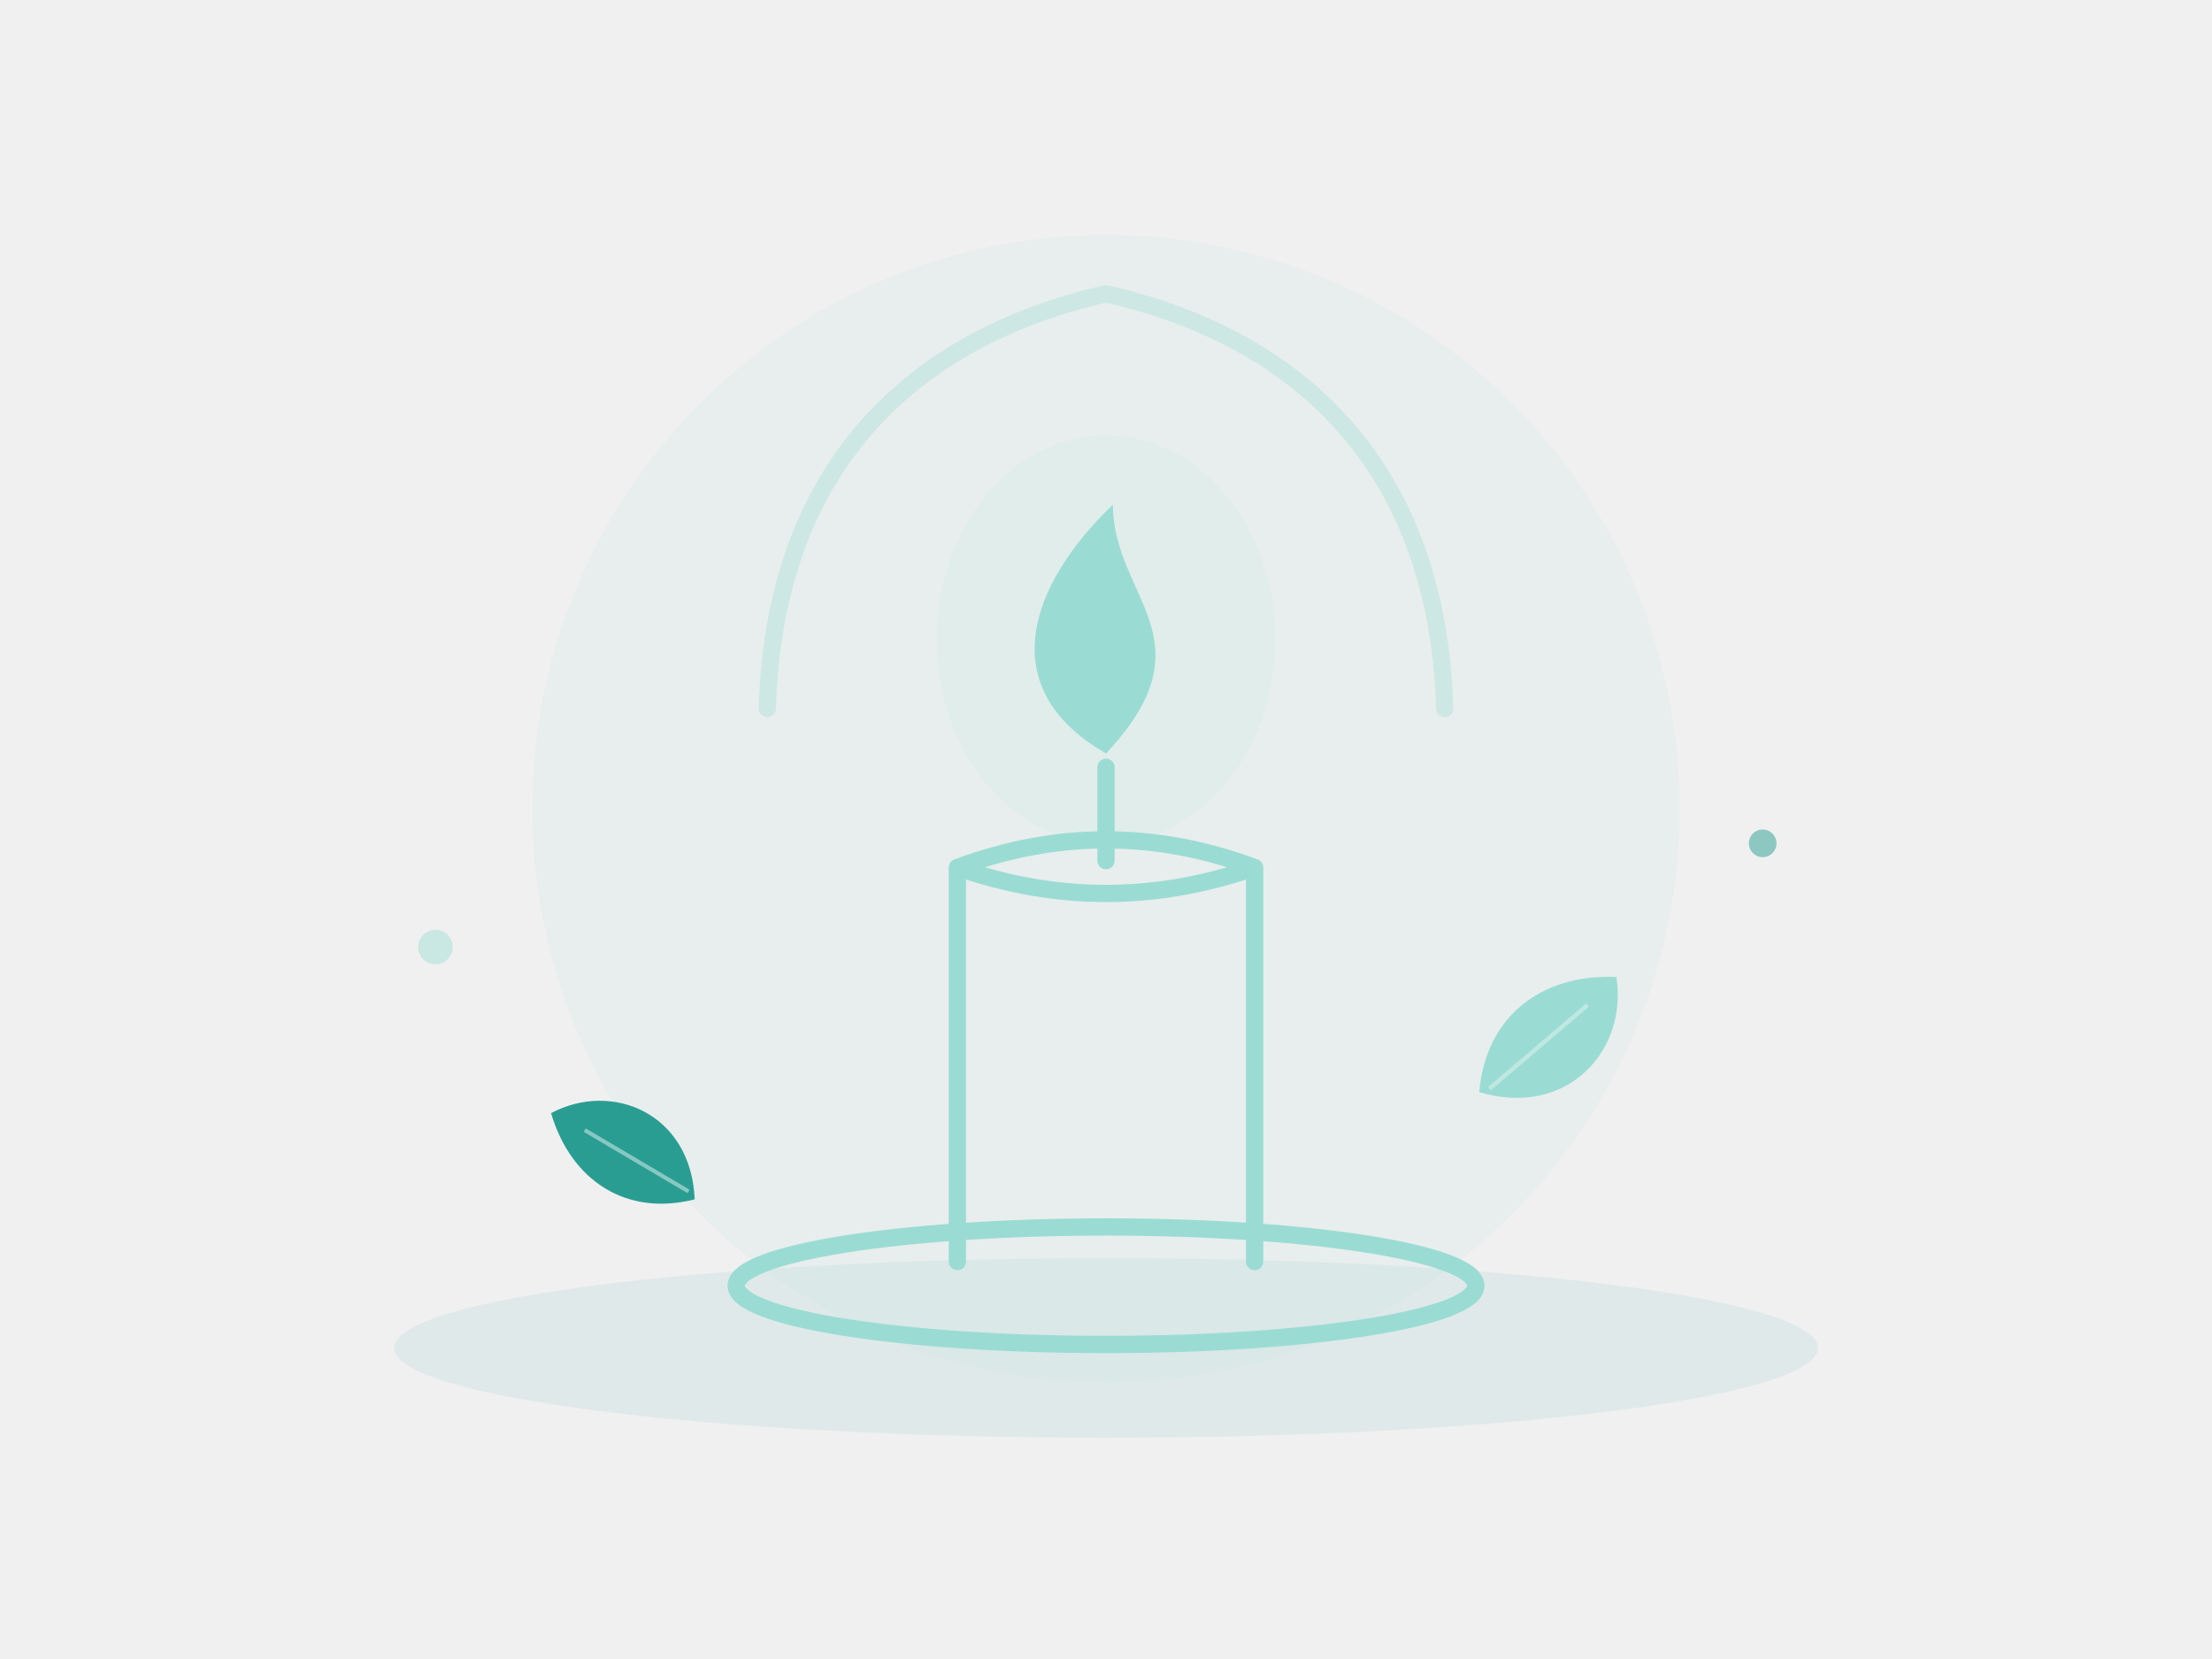
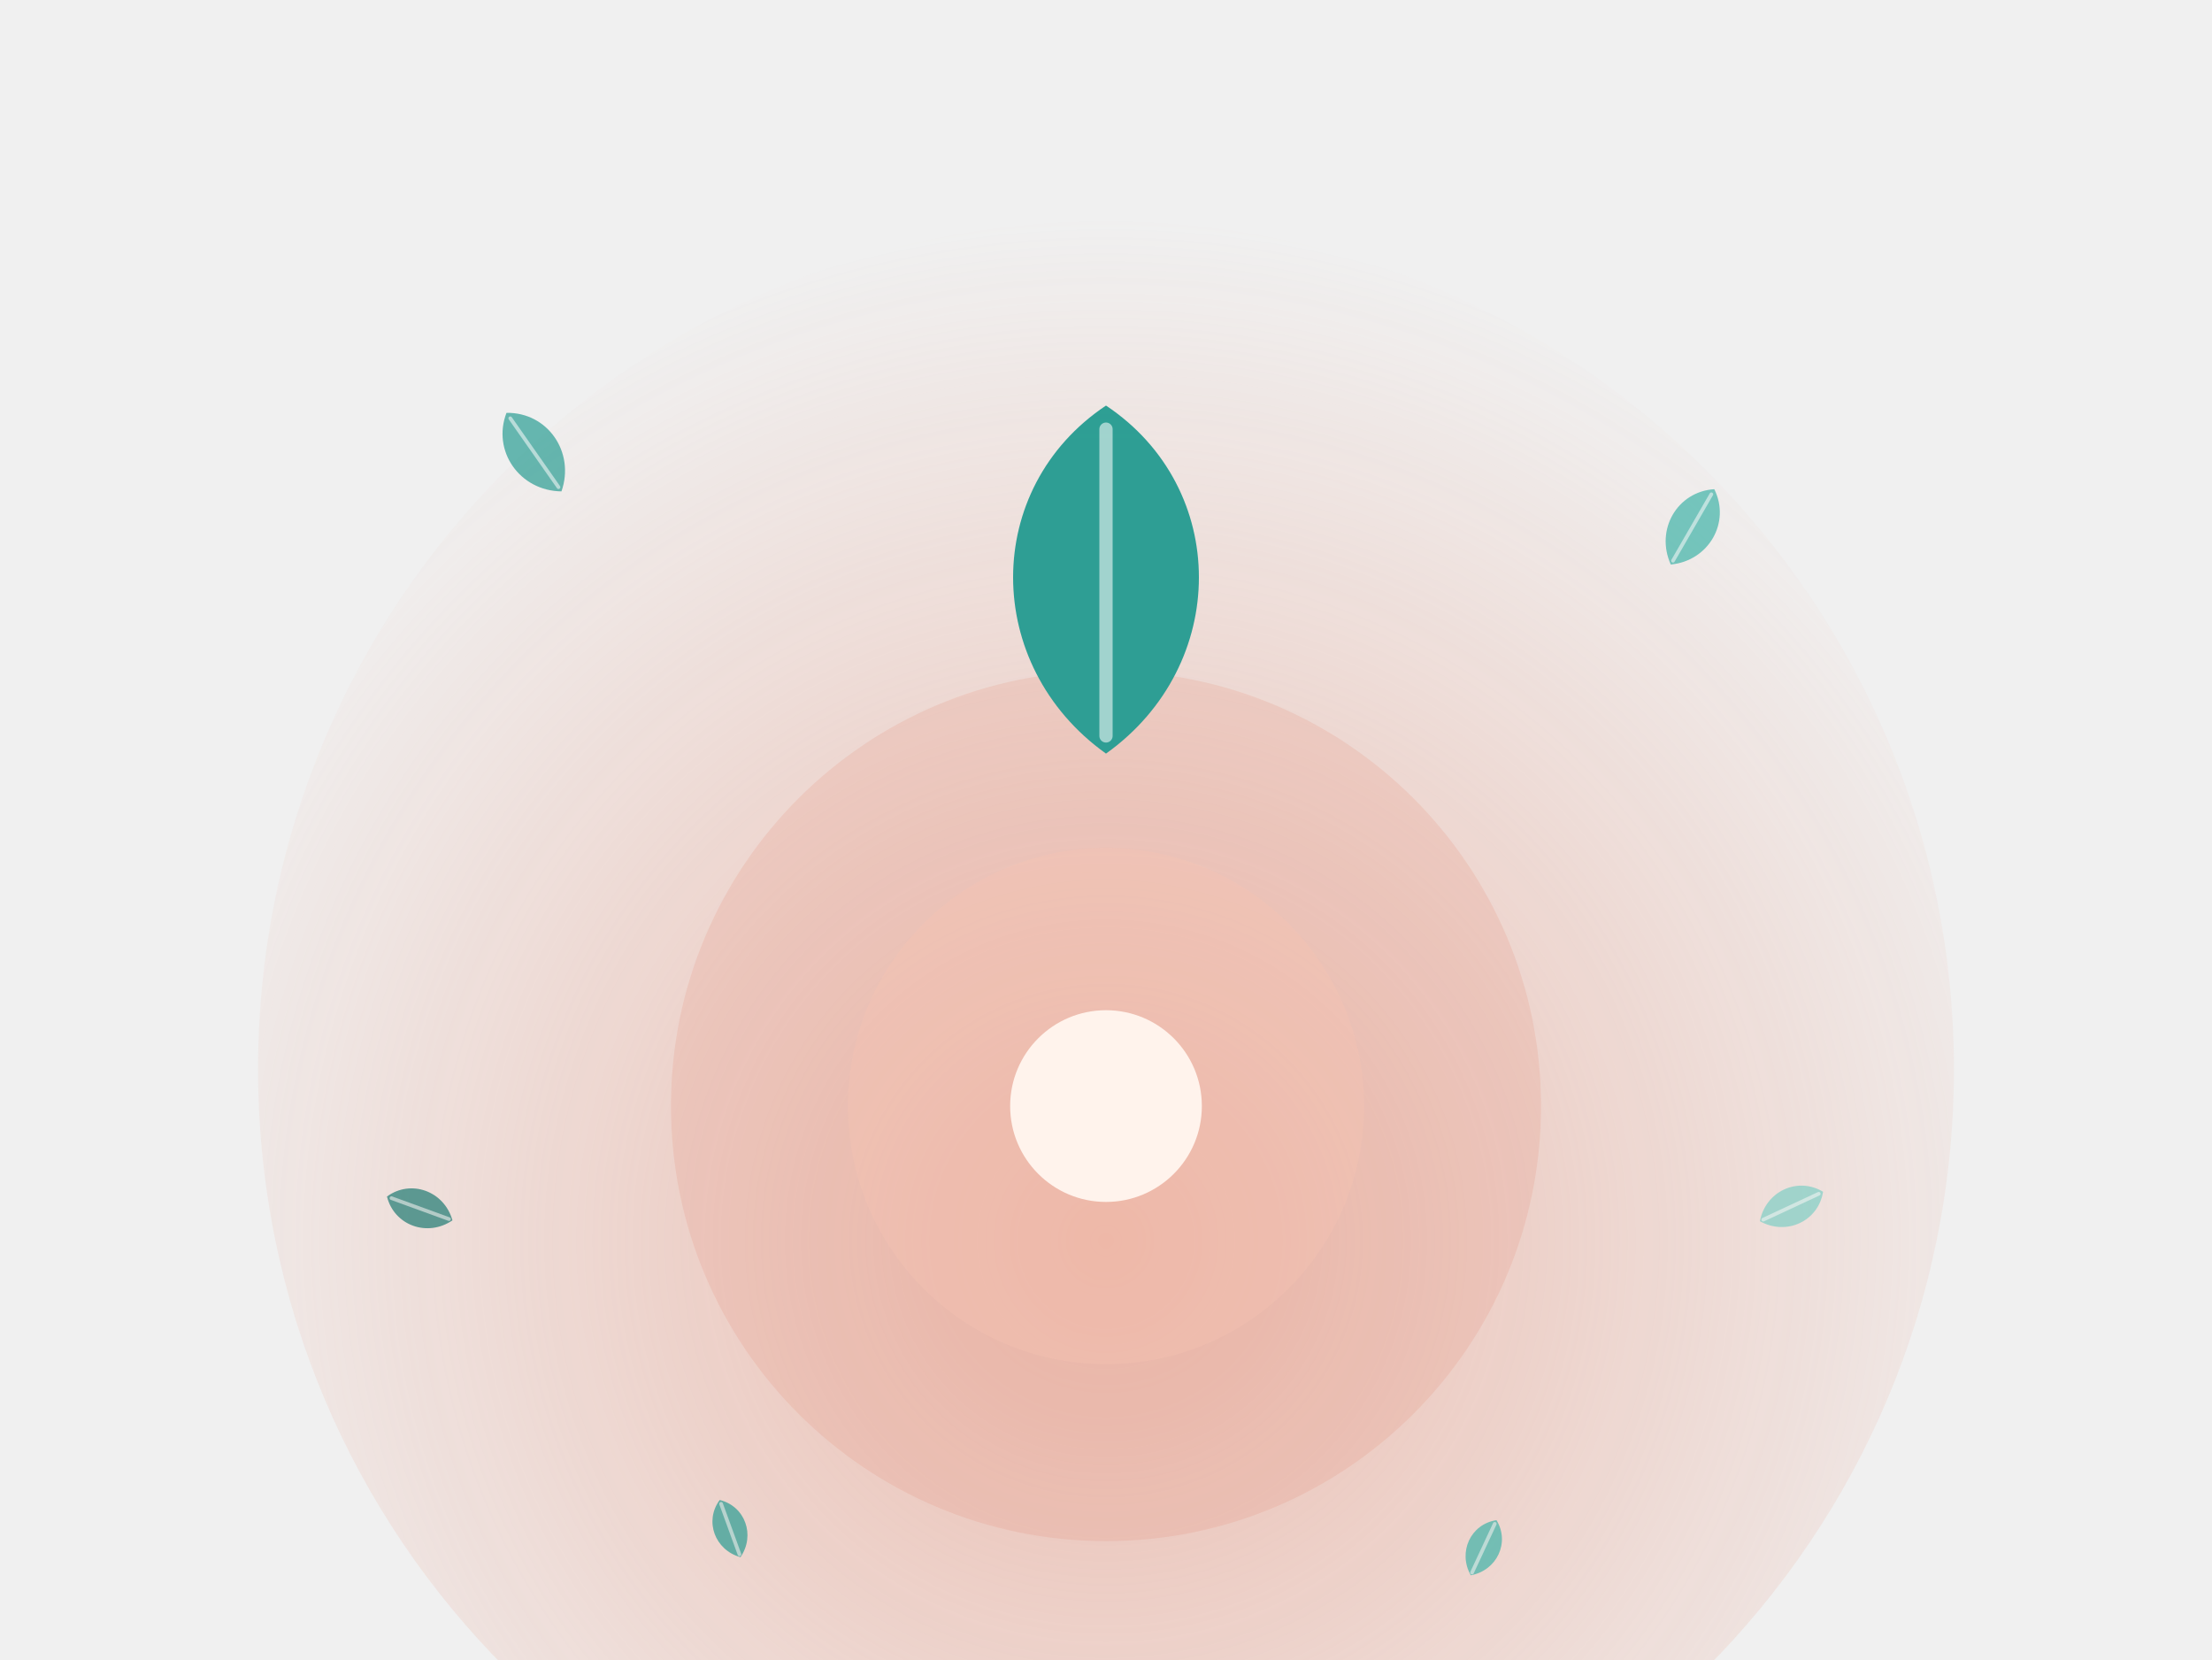
- <svg xmlns="http://www.w3.org/2000/svg" viewBox="0 0 640 480" aria-hidden="true" focusable="false">
-   <ellipse cx="320" cy="390" rx="206" ry="26" fill="#2A9D93" opacity=".08" />
-   <circle cx="320" cy="234" r="166" fill="#9ADCD3" opacity=".09" />
-   <g fill="none" stroke="#9ADCD3" stroke-width="5" stroke-linecap="round" stroke-linejoin="round">
-     <ellipse cx="320" cy="372" rx="107" ry="17" />
-     <path d="M277 365V251Q320 266 363 251V365M277 251Q320 235 363 251M320 249V222" />
-     <path d="M222 205C224 136 263 98 320 85C377 98 416 136 418 205" opacity=".35" />
+ <svg xmlns="http://www.w3.org/2000/svg" viewBox="0 0 600 450" aria-hidden="true">
+   <defs>
+     <radialGradient id="gw" cx="50%" cy="60%" r="60%">
+       <stop offset="0" stop-color="#E6896F" stop-opacity=".5" />
+       <stop offset="1" stop-color="#E6896F" stop-opacity="0" />
+     </radialGradient>
+   </defs>
+   <circle cx="300" cy="290" r="230" fill="url(#gw)" />
+   <circle cx="300" cy="300" r="118" fill="#E6896F" fill-opacity=".18" />
+   <circle cx="300" cy="300" r="70" fill="#F5C4B3" fill-opacity=".35" />
+   <circle cx="300" cy="300" r="26" fill="#FFF3EC" />
+   <g transform="translate(300.0,190.0) rotate(0.0)" opacity="0.98">
+     <path d="M0,-80.0 C33.6,-57.6 33.6,-9.6 0,14.4 C-33.6,-9.6 -33.6,-57.6 0,-80.0Z" fill="#2A9D93" />
+     <path d="M0,-73.6 L0,9.6" stroke="#fff" stroke-opacity=".55" stroke-width="3.6" stroke-linecap="round" />
  </g>
-   <g transform="translate(201 347) rotate(-38) scale(0.58)" fill="#2A9D93">
-     <path d="M0 0C-32-14-43-45-30-78C4-72 25-35 0 0Z" />
-     <path d="M0-5L-22-61" stroke="#E3F3F1" stroke-width="2" opacity=".5" />
+   <g transform="translate(150.0,130.0) rotate(-35.0)" opacity="0.7">
+     <path d="M0,-22.0 C9.2,-15.8 9.2,-2.6 0,4.0 C-9.2,-2.6 -9.2,-15.8 0,-22.0Z" fill="#2A9D93" />
+     <path d="M0,-20.2 L0,2.6" stroke="#fff" stroke-opacity=".55" stroke-width="1.0" stroke-linecap="round" />
  </g>
-   <g transform="translate(428 316) rotate(71) scale(0.62)" fill="#9ADCD3">
-     <path d="M0 0C-32-14-43-45-30-78C4-72 25-35 0 0Z" />
-     <path d="M0-5L-22-61" stroke="#E3F3F1" stroke-width="2" opacity=".5" />
+   <g transform="translate(455.0,150.0) rotate(30.0)" opacity="0.7">
+     <path d="M0,-20.0 C8.4,-14.4 8.4,-2.4 0,3.6 C-8.4,-2.4 -8.4,-14.4 0,-20.0Z" fill="#3FB3A8" />
+     <path d="M0,-18.4 L0,2.4" stroke="#fff" stroke-opacity=".55" stroke-width="1.0" stroke-linecap="round" />
  </g>
-   <path d="M320 218C287 199 298 169 322 146C322 173 351 185 320 218Z" fill="#9ADCD3" />
-   <ellipse cx="320" cy="185" rx="49" ry="59" fill="#9ADCD3" opacity=".09" />
-   <circle cx="126" cy="274" r="5" fill="#9ADCD3" opacity=".45" />
-   <circle cx="510" cy="244" r="4" fill="#2A9D93" opacity=".5" />
+   <g transform="translate(120.0,330.0) rotate(-70.0)" opacity="0.7">
+     <path d="M0,-16.0 C6.7,-11.5 6.7,-1.9 0,2.9 C-6.7,-1.9 -6.7,-11.5 0,-16.0Z" fill="#1E7A72" />
+     <path d="M0,-14.7 L0,1.9" stroke="#fff" stroke-opacity=".55" stroke-width="1.0" stroke-linecap="round" />
+   </g>
+   <g transform="translate(480.0,330.0) rotate(65.0)" opacity="0.7">
+     <path d="M0,-16.0 C6.7,-11.5 6.7,-1.9 0,2.9 C-6.7,-1.9 -6.7,-11.5 0,-16.0Z" fill="#7FCFC5" />
+     <path d="M0,-14.7 L0,1.9" stroke="#fff" stroke-opacity=".55" stroke-width="1.0" stroke-linecap="round" />
+   </g>
+   <g transform="translate(200.0,420.0) rotate(-20.0)" opacity="0.7">
+     <path d="M0,-14.0 C5.9,-10.1 5.9,-1.7 0,2.5 C-5.9,-1.7 -5.9,-10.1 0,-14.0Z" fill="#2A9D93" />
+     <path d="M0,-12.9 L0,1.7" stroke="#fff" stroke-opacity=".55" stroke-width="1.0" stroke-linecap="round" />
+   </g>
+   <g transform="translate(400.0,425.0) rotate(25.0)" opacity="0.7">
+     <path d="M0,-14.0 C5.9,-10.1 5.9,-1.7 0,2.5 C-5.9,-1.7 -5.9,-10.1 0,-14.0Z" fill="#3FB3A8" />
+     <path d="M0,-12.9 L0,1.7" stroke="#fff" stroke-opacity=".55" stroke-width="1.0" stroke-linecap="round" />
+   </g>
</svg>
